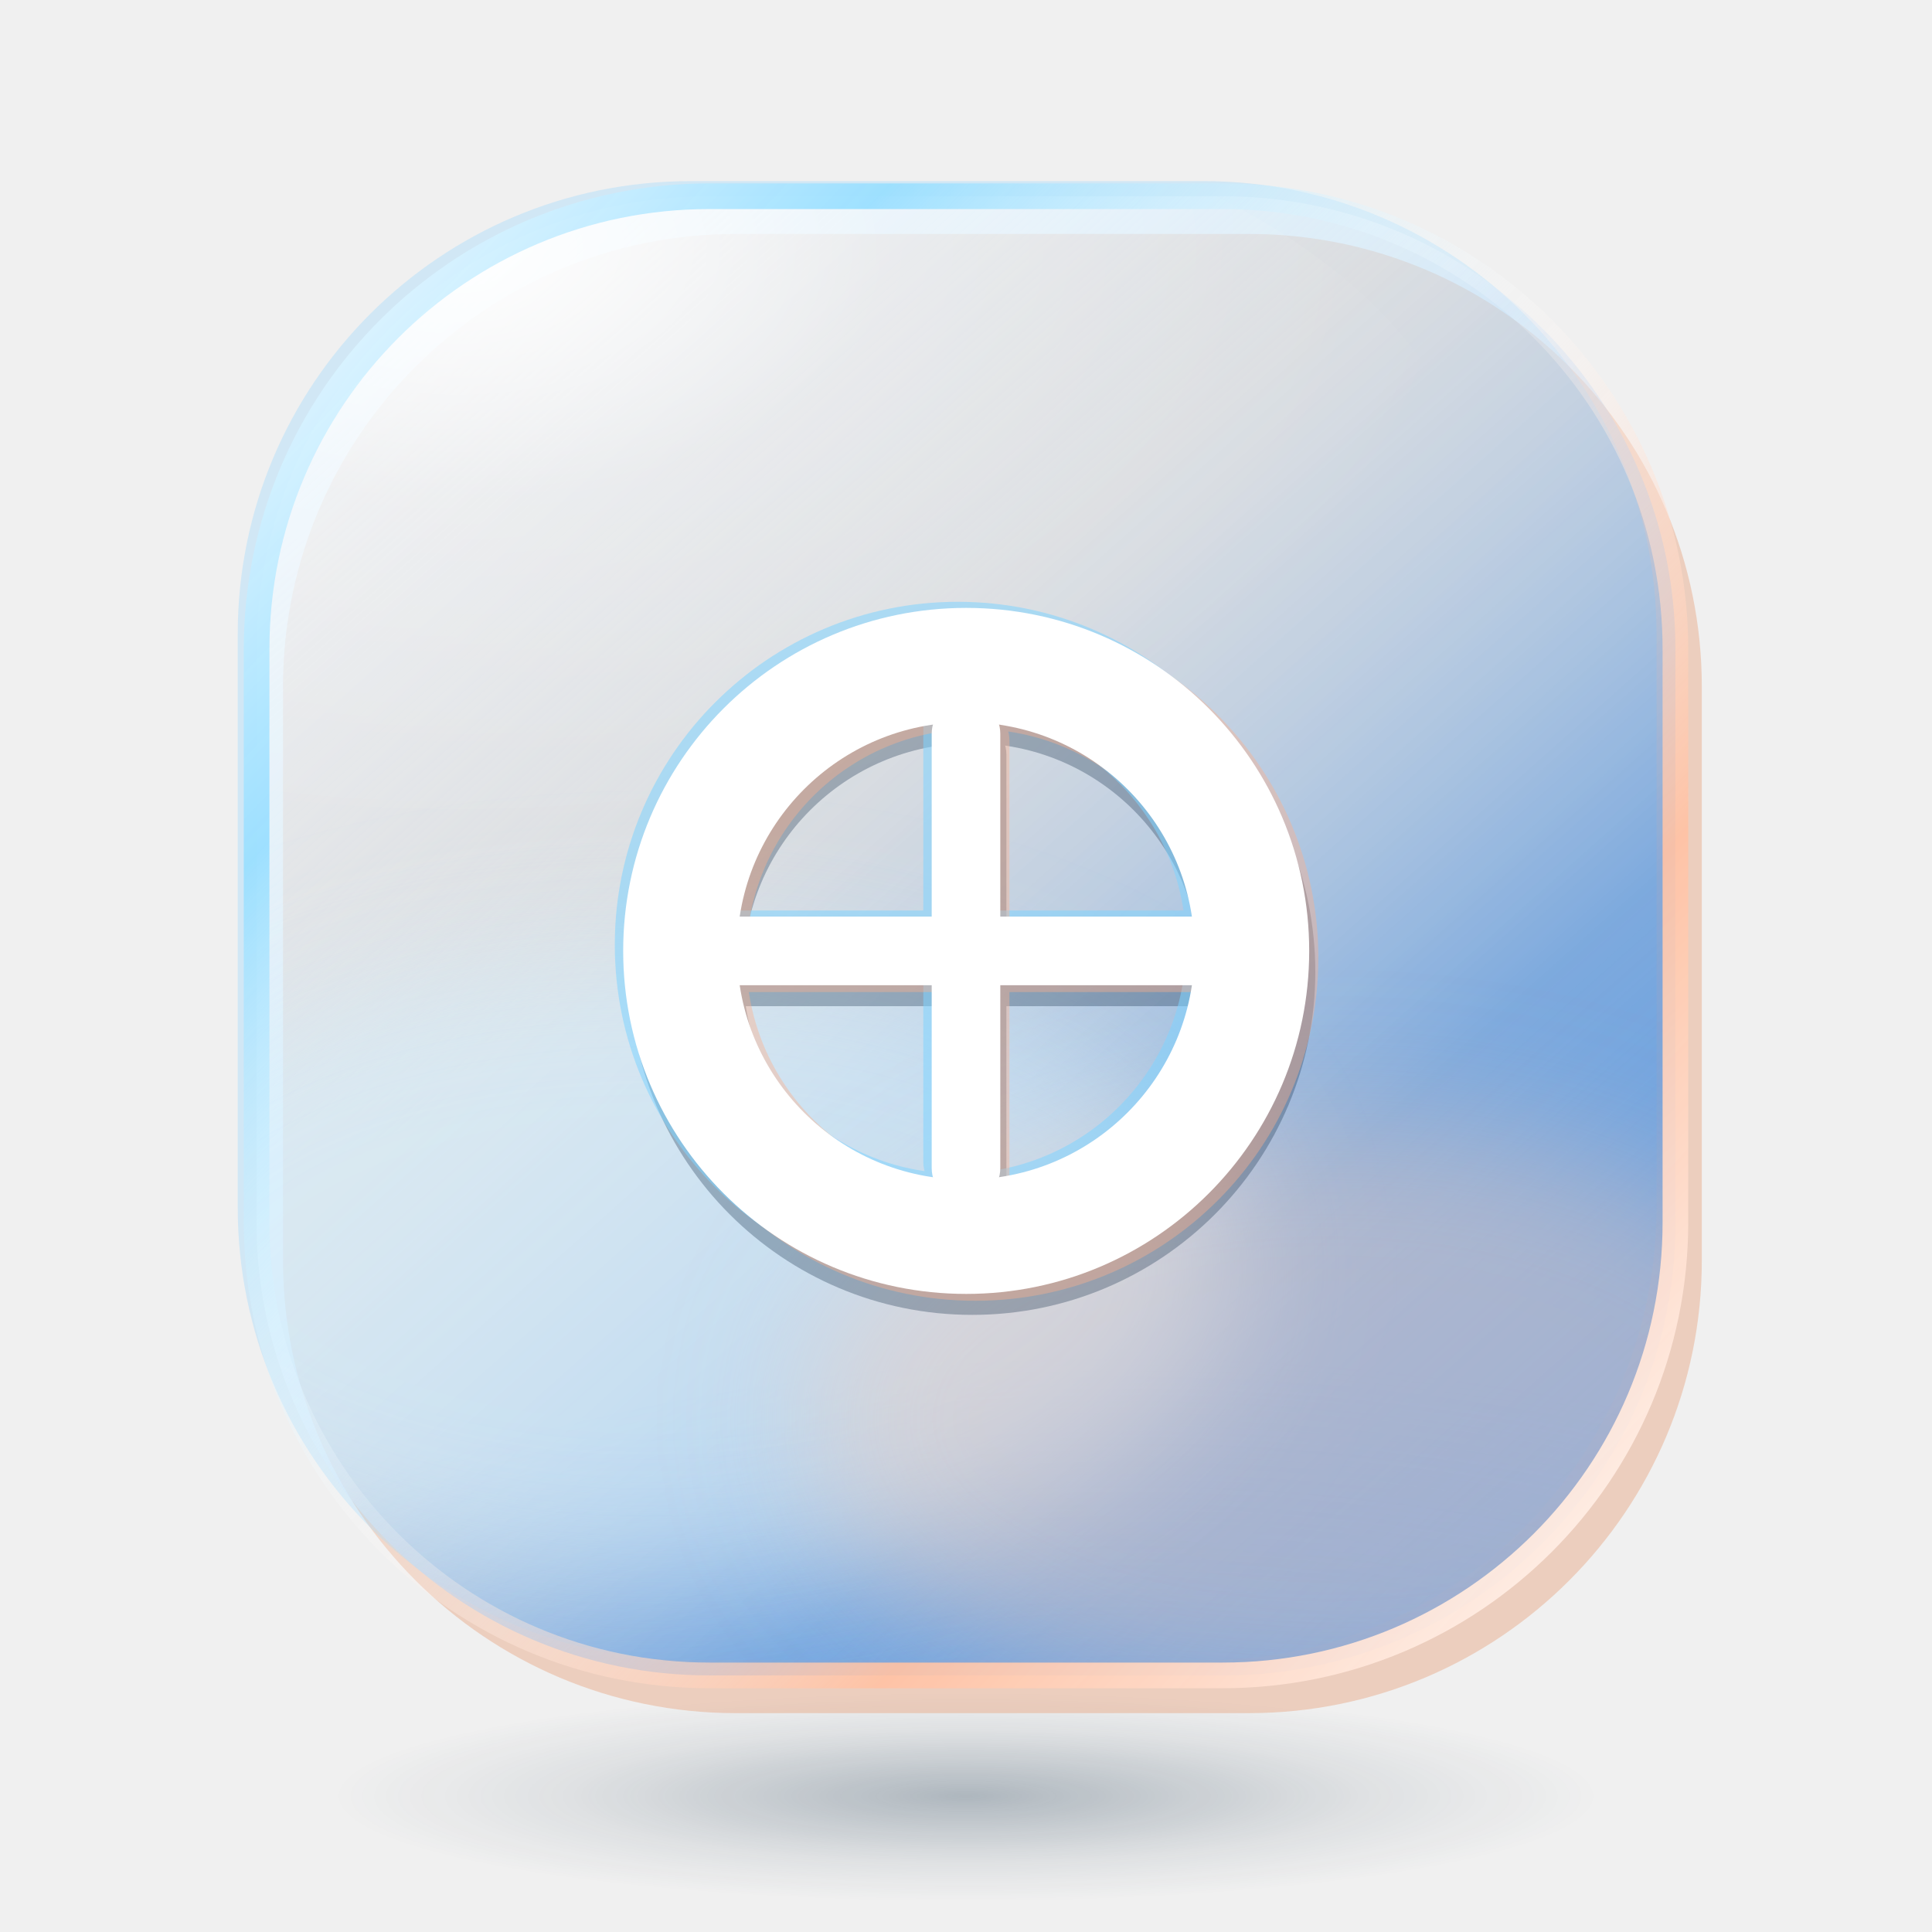
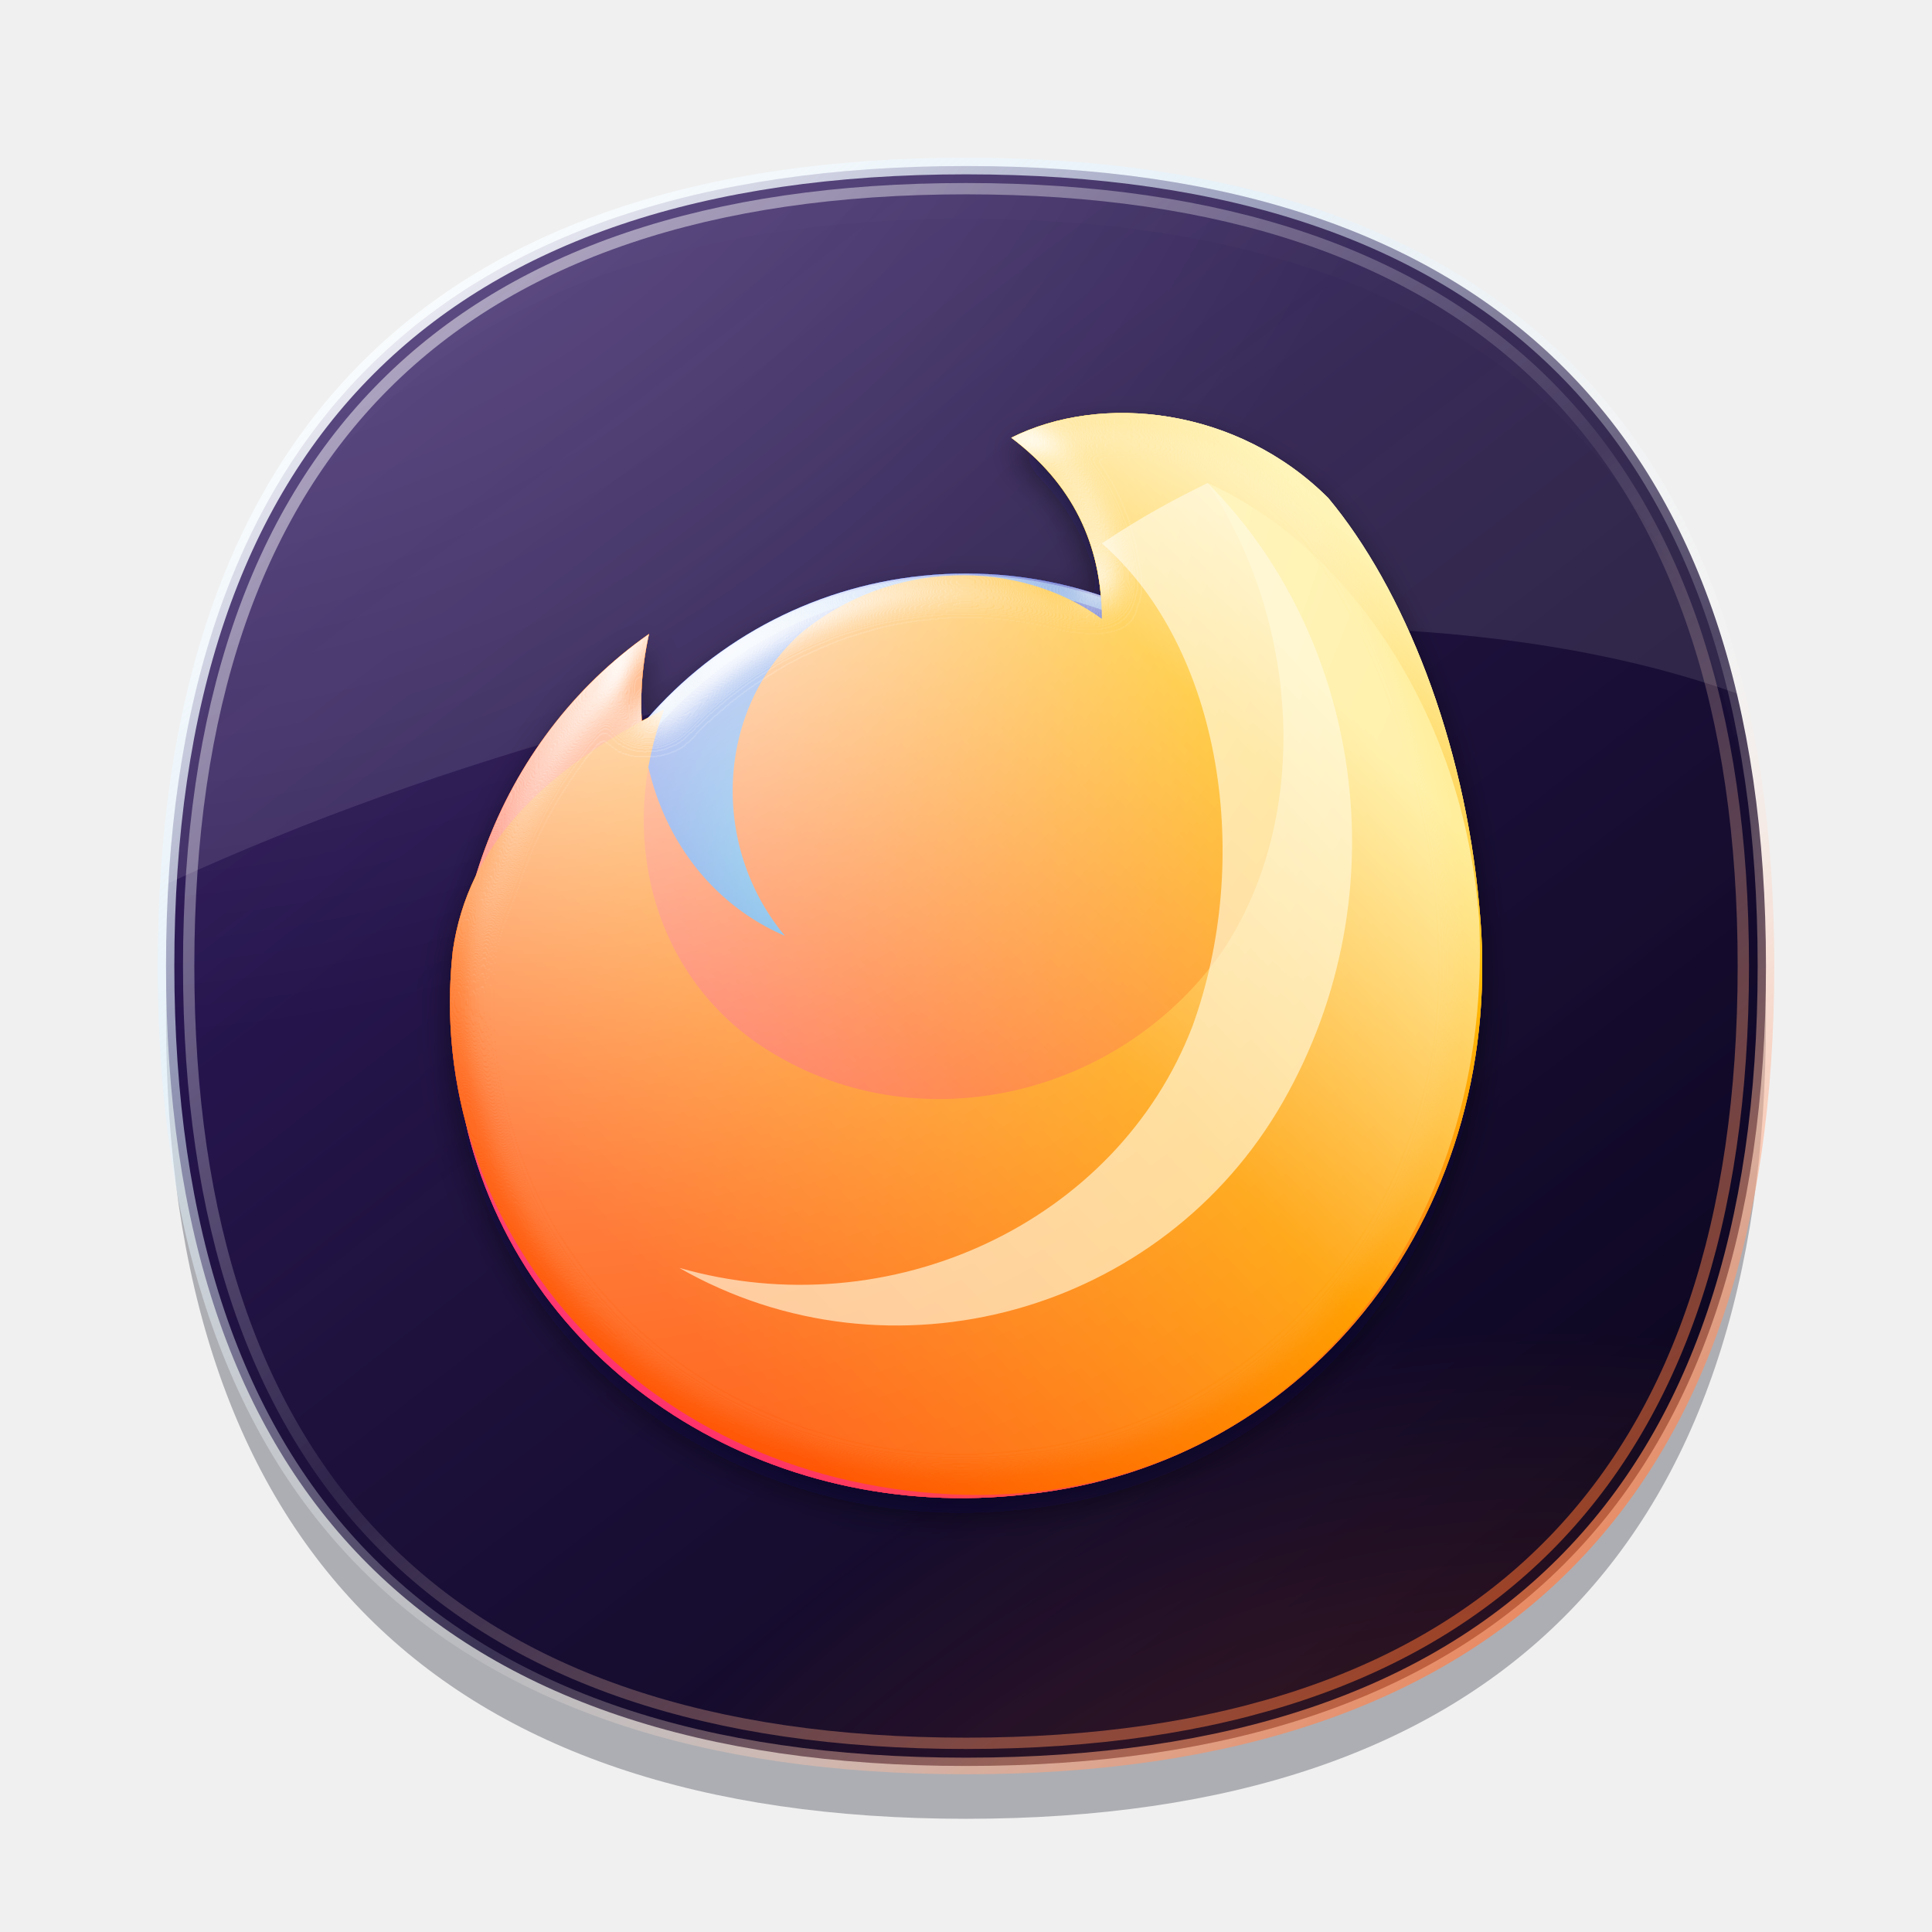
<svg xmlns="http://www.w3.org/2000/svg" viewBox="0 0 256 256" width="256" height="256">
  <defs>
-     <radialGradient id="gs" cx="50%" cy="50%" r="50%">
-       <stop offset="0" stop-color="#16324a" stop-opacity="0.30" />
-       <stop offset="0.62" stop-color="#16324a" stop-opacity="0.08" />
-       <stop offset="1" stop-color="#16324a" stop-opacity="0" />
+     <clipPath id="clip_firefox">
+       <path d="M 128,22 C 198,22 234,58 234,128 C 234,198 198,234 128,234 C 58,234 22,198 22,128 C 22,58 58,22 128,22 Z" />
+     </clipPath>
+     <linearGradient id="bg_firefox" x1="16%" y1="6%" x2="84%" y2="94%">
+       <stop offset="0%" stop-color="#2E1760" stop-opacity="0.98" />
+       <stop offset="48%" stop-color="#180B38" stop-opacity="0.96" />
+       <stop offset="100%" stop-color="#0A041C" stop-opacity="0.99" />
+     </linearGradient>
+     <radialGradient id="top_light_firefox" cx="26%" cy="14%" r="68%">
+       <stop offset="0%" stop-color="#FFFFFF" stop-opacity="0.50" />
+       <stop offset="45%" stop-color="#FFFFFF" stop-opacity="0.14" />
+       <stop offset="100%" stop-color="#FFFFFF" stop-opacity="0" />
    </radialGradient>
-     <linearGradient id="gb" x1="0.08" y1="0" x2="0.92" y2="1">
-       <stop offset="0" stop-color="#ffffff" stop-opacity="0.78" />
-       <stop offset="0.38" stop-color="#f4f8fc" stop-opacity="0.34" />
-       <stop offset="0.72" stop-color="#4C92E4" stop-opacity="0.62" />
-       <stop offset="1" stop-color="#4C92E4" stop-opacity="0.90" />
+     <radialGradient id="caustic_firefox" cx="68%" cy="92%" r="60%">
+       <stop offset="0%" stop-color="#FF6B2B" stop-opacity="0.72" />
+       <stop offset="55%" stop-color="#FF6B2B" stop-opacity="0.20" />
+       <stop offset="100%" stop-color="#FF6B2B" stop-opacity="0" />
+     </radialGradient>
+     <linearGradient id="rim_outer_firefox" x1="12%" y1="4%" x2="88%" y2="96%">
+       <stop offset="0%" stop-color="#FFFFFF" stop-opacity="0.95" />
+       <stop offset="28%" stop-color="#E0F2FE" stop-opacity="0.58" />
+       <stop offset="62%" stop-color="#FFFFFF" stop-opacity="0.15" />
+       <stop offset="100%" stop-color="#FF6B2B" stop-opacity="0.80" />
    </linearGradient>
-     <linearGradient id="gr" x1="0" y1="0" x2="1" y2="1">
-       <stop offset="0" stop-color="#ffffff" stop-opacity="0.98" />
-       <stop offset="0.22" stop-color="#9adfff" stop-opacity="0.95" />
-       <stop offset="0.48" stop-color="#ffffff" stop-opacity="0.16" />
-       <stop offset="0.72" stop-color="#ffc2a4" stop-opacity="0.92" />
-       <stop offset="1" stop-color="#ffffff" stop-opacity="0.98" />
+     <linearGradient id="rim_inner_firefox" x1="85%" y1="92%" x2="15%" y2="8%">
+       <stop offset="0%" stop-color="#FF6B2B" stop-opacity="0.55" />
+       <stop offset="50%" stop-color="#FFFFFF" stop-opacity="0.08" />
+       <stop offset="100%" stop-color="#FFFFFF" stop-opacity="0.50" />
    </linearGradient>
-     <radialGradient id="gc" cx="32%" cy="18%" r="68%">
-       <stop offset="0" stop-color="#ffffff" stop-opacity="0.95" />
-       <stop offset="0.42" stop-color="#ffffff" stop-opacity="0.18" />
-       <stop offset="1" stop-color="#ffffff" stop-opacity="0" />
-     </radialGradient>
-     <radialGradient id="gp" cx="58%" cy="108%" r="78%">
-       <stop offset="0" stop-color="#4C92E4" stop-opacity="0.95" />
-       <stop offset="0.42" stop-color="#4C92E4" stop-opacity="0.38" />
-       <stop offset="1" stop-color="#4C92E4" stop-opacity="0" />
-     </radialGradient>
-     <filter id="sf" x="-50%" y="-50%" width="200%" height="200%">
-       <feGaussianBlur stdDeviation="9" />
+     <linearGradient id="glass_white_firefox" x1="22%" y1="10%" x2="78%" y2="90%">
+       <stop offset="0%" stop-color="#FFFFFF" stop-opacity="1" />
+       <stop offset="58%" stop-color="#F1F5F9" stop-opacity="0.96" />
+       <stop offset="100%" stop-color="#CBD5E1" stop-opacity="0.90" />
+     </linearGradient>
+     <linearGradient id="glass_sub_firefox" x1="20%" y1="10%" x2="80%" y2="92%">
+       <stop offset="0%" stop-color="#FFFFFF" stop-opacity="0.84" />
+       <stop offset="100%" stop-color="#CBD5E1" stop-opacity="0.52" />
+     </linearGradient>
+     <filter id="bevel3d_firefox" x="-22%" y="-22%" width="144%" height="144%" color-interpolation-filters="sRGB">
+       <feDropShadow dx="0" dy="8" stdDeviation="6" flood-color="#020617" flood-opacity="0.40" result="drop1" />
+       <feDropShadow dx="0" dy="2" stdDeviation="2" flood-color="#020617" flood-opacity="0.26" in="SourceGraphic" result="drop2" />
+       <feMerge result="shadows">
+         <feMergeNode in="drop1" />
+         <feMergeNode in="drop2" />
+       </feMerge>
+       <feGaussianBlur in="SourceAlpha" stdDeviation="2.4" result="blur_alpha" />
+       <feSpecularLighting in="blur_alpha" surfaceScale="5" specularConstant="0.95" specularExponent="28" lighting-color="#FFFFFF" result="spec_raw">
+         <fePointLight x="68" y="42" z="165" />
+       </feSpecularLighting>
+       <feComposite in="spec_raw" in2="SourceAlpha" operator="in" result="spec_masked" />
+       <feMerge>
+         <feMergeNode in="shadows" />
+         <feMergeNode in="SourceGraphic" />
+         <feMergeNode in="spec_masked" />
+       </feMerge>
    </filter>
-     <clipPath id="cp">
-       <path d="M94 26 H162 A60 60 0 0 1 222 86 V162 A60 60 0 0 1 162 222 H94 A60 60 0 0 1 34 162 V86 A60 60 0 0 1 94 26 Z" />
-     </clipPath>
  </defs>
-   <ellipse cx="128" cy="238" rx="84" ry="14" fill="url(#gs)" />
-   <g transform="translate(3.5 5)" opacity="0.42">
-     <path d="M94 26 H162 A60 60 0 0 1 222 86 V162 A60 60 0 0 1 162 222 H94 A60 60 0 0 1 34 162 V86 A60 60 0 0 1 94 26 Z" fill="#e7a07a" />
-   </g>
-   <g transform="translate(-2.5 -2)" opacity="0.32">
-     <path d="M94 26 H162 A60 60 0 0 1 222 86 V162 A60 60 0 0 1 162 222 H94 A60 60 0 0 1 34 162 V86 A60 60 0 0 1 94 26 Z" fill="#8fd4ff" />
-   </g>
-   <path d="M94 26 H162 A60 60 0 0 1 222 86 V162 A60 60 0 0 1 162 222 H94 A60 60 0 0 1 34 162 V86 A60 60 0 0 1 94 26 Z" fill="url(#gb)" />
-   <g clip-path="url(#cp)">
-     <ellipse cx="128" cy="214" rx="132" ry="86" fill="url(#gp)" />
-     <ellipse cx="96" cy="70" rx="100" ry="58" fill="url(#gc)" />
-     <ellipse cx="86" cy="168" rx="78" ry="42" fill="#d7f1ff" opacity="0.55" filter="url(#sf)" />
-     <ellipse cx="176" cy="188" rx="70" ry="40" fill="#ffd0b8" opacity="0.40" filter="url(#sf)" />
-   </g>
-   <path d="M94 26 H162 A60 60 0 0 1 222 86 V162 A60 60 0 0 1 162 222 H94 A60 60 0 0 1 34 162 V86 A60 60 0 0 1 94 26 Z" fill="none" stroke="url(#gr)" stroke-width="3.4" stroke-linejoin="round" />
-   <g transform="translate(128.0 126.0) scale(5.05) translate(-12 -12)">
-     <g fill="#0e2744" opacity="0.30" transform="translate(0.16 0.55)">
-       <path d="M12 3 A9 9 0 1 0 12.01 3 Z M12 6 A6 6 0 1 1 11.99 6 Z" fill-rule="evenodd" />
-       <rect x="11.1" y="5.4" width="1.8" height="13.2" rx="0.9" />
-       <rect x="5" y="11.1" width="14" height="1.8" rx="0.9" />
-     </g>
-     <g fill="#7fd4ff" opacity="0.55" transform="translate(-0.22 -0.16)">
-       <path d="M12 3 A9 9 0 1 0 12.01 3 Z M12 6 A6 6 0 1 1 11.99 6 Z" fill-rule="evenodd" />
-       <rect x="11.1" y="5.4" width="1.8" height="13.2" rx="0.9" />
-       <rect x="5" y="11.1" width="14" height="1.8" rx="0.9" />
-     </g>
-     <g fill="#ffb089" opacity="0.40" transform="translate(0.24 0.18)">
-       <path d="M12 3 A9 9 0 1 0 12.01 3 Z M12 6 A6 6 0 1 1 11.99 6 Z" fill-rule="evenodd" />
-       <rect x="11.1" y="5.4" width="1.8" height="13.2" rx="0.9" />
-       <rect x="5" y="11.1" width="14" height="1.8" rx="0.9" />
-     </g>
-     <g fill="#ffffff" transform="translate(0 0)">
-       <path d="M12 3 A9 9 0 1 0 12.01 3 Z M12 6 A6 6 0 1 1 11.99 6 Z" fill-rule="evenodd" />
-       <rect x="11.1" y="5.4" width="1.8" height="13.2" rx="0.9" />
-       <rect x="5" y="11.1" width="14" height="1.8" rx="0.9" />
+   <path d="M 128,29 C 198,29 234,65 234,135 C 234,205 198,241 128,241 C 58,241 22,205 22,135 C 22,65 58,29 128,29 Z" fill="#020617" fill-opacity="0.28" />
+   <path d="M 128,22 C 198,22 234,58 234,128 C 234,198 198,234 128,234 C 58,234 22,198 22,128 C 22,58 58,22 128,22 Z" fill="url(#bg_firefox)" />
+   <g clip-path="url(#clip_firefox)">
+     <circle cx="158" cy="222" r="128" fill="url(#caustic_firefox)" />
+     <circle cx="76" cy="48" r="142" fill="url(#top_light_firefox)" />
+     <path d="M 16,20 L 240,20 L 240,96 C 186,70 86,86 16,120 Z" fill="#FFFFFF" fill-opacity="0.10" />
+     <g filter="url(#bevel3d_firefox)">
+       <defs>
+         <radialGradient id="ff_globe_firefox" cx="38%" cy="32%" r="68%">
+           <stop offset="0%" stop-color="#5CE1E6" />
+           <stop offset="45%" stop-color="#3B5BDB" />
+           <stop offset="100%" stop-color="#240046" />
+         </radialGradient>
+         <linearGradient id="ff_tail_firefox" x1="15%" y1="90%" x2="88%" y2="12%">
+           <stop offset="0%" stop-color="#FF2A6D" />
+           <stop offset="42%" stop-color="#FF6B1A" />
+           <stop offset="80%" stop-color="#FFB800" />
+           <stop offset="100%" stop-color="#FFF3B0" />
+         </linearGradient>
+         <linearGradient id="ff_crest_firefox" x1="20%" y1="80%" x2="85%" y2="20%">
+           <stop offset="0%" stop-color="#FF5400" />
+           <stop offset="55%" stop-color="#FF9E00" />
+           <stop offset="100%" stop-color="#FFEE99" />
+         </linearGradient>
+       </defs>
+       <circle cx="128" cy="132" r="56" fill="url(#ff_globe_firefox)" />
+       <circle cx="128" cy="132" r="55" fill="none" stroke="#A5F3FC" stroke-width="1.5" stroke-opacity="0.45" />
+       <path d="M 176,66 C 164,54 146,52 134,58 C 142,64 146,72 146,82 C 135,74 118,74 106,84 C 95,94 94,112 104,124 C 90,118 82,102 86,84 C 66,98 56,124 62,150 C 70,182 102,202 136,198 C 174,194 200,160 196,120 C 194,98 186,78 176,66 Z" fill="url(#ff_tail_firefox)" />
+       <path d="M 60,126 C 56,162 84,196 126,198 C 168,200 198,166 196,122 C 194,94 178,72 160,64 C 172,82 174,108 162,126 C 148,146 120,152 100,138 C 86,128 82,110 88,94 C 72,102 62,112 60,126 Z" fill="url(#ff_crest_firefox)" />
+       <path d="M 160,64 C 180,84 186,118 170,146 C 154,174 118,184 90,168 C 118,176 148,162 158,136 C 166,114 162,86 146,72 C 152,68 156,66 160,64 Z" fill="#FFF8D6" fill-opacity="0.65" />
    </g>
  </g>
+   <path d="M 128,25 C 196,25 231,60 231,128 C 231,196 196,231 128,231 C 60,231 25,196 25,128 C 25,60 60,25 128,25 Z" fill="none" stroke="url(#rim_inner_firefox)" stroke-width="1.5" />
+   <path d="M 128,22 C 198,22 234,58 234,128 C 234,198 198,234 128,234 C 58,234 22,198 22,128 C 22,58 58,22 128,22 Z" fill="none" stroke="url(#rim_outer_firefox)" stroke-width="2.2" />
</svg>
